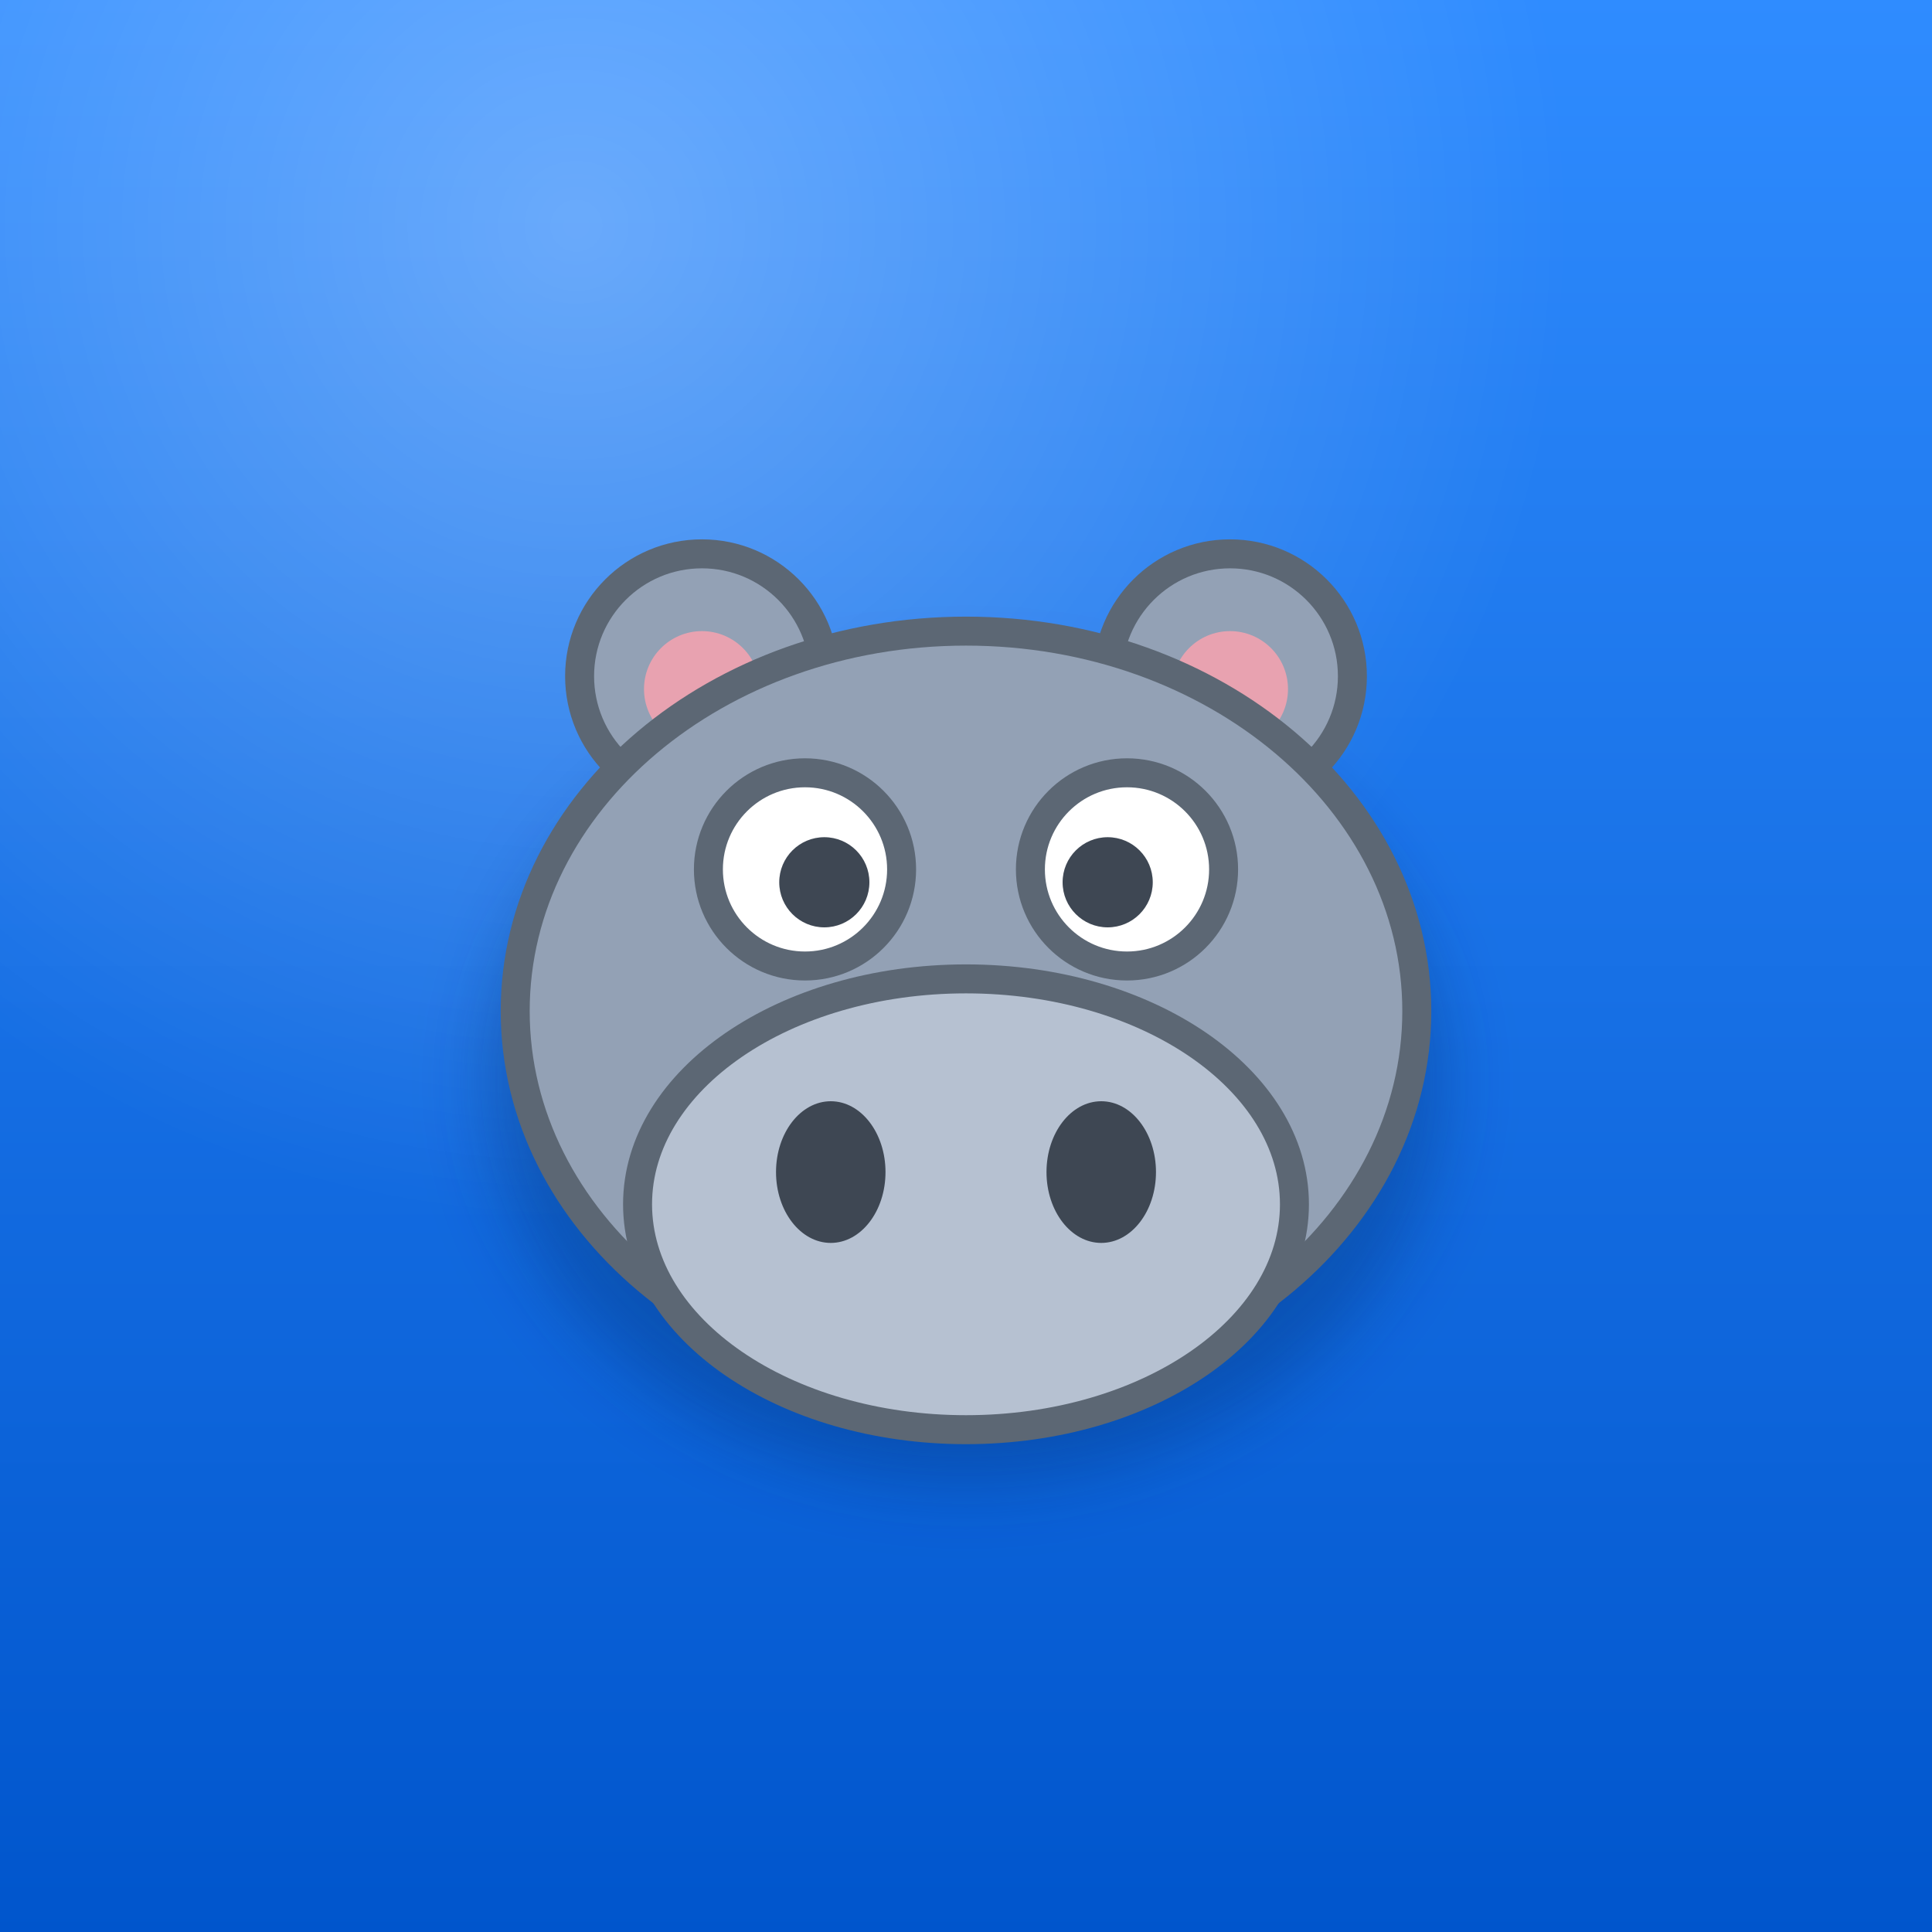
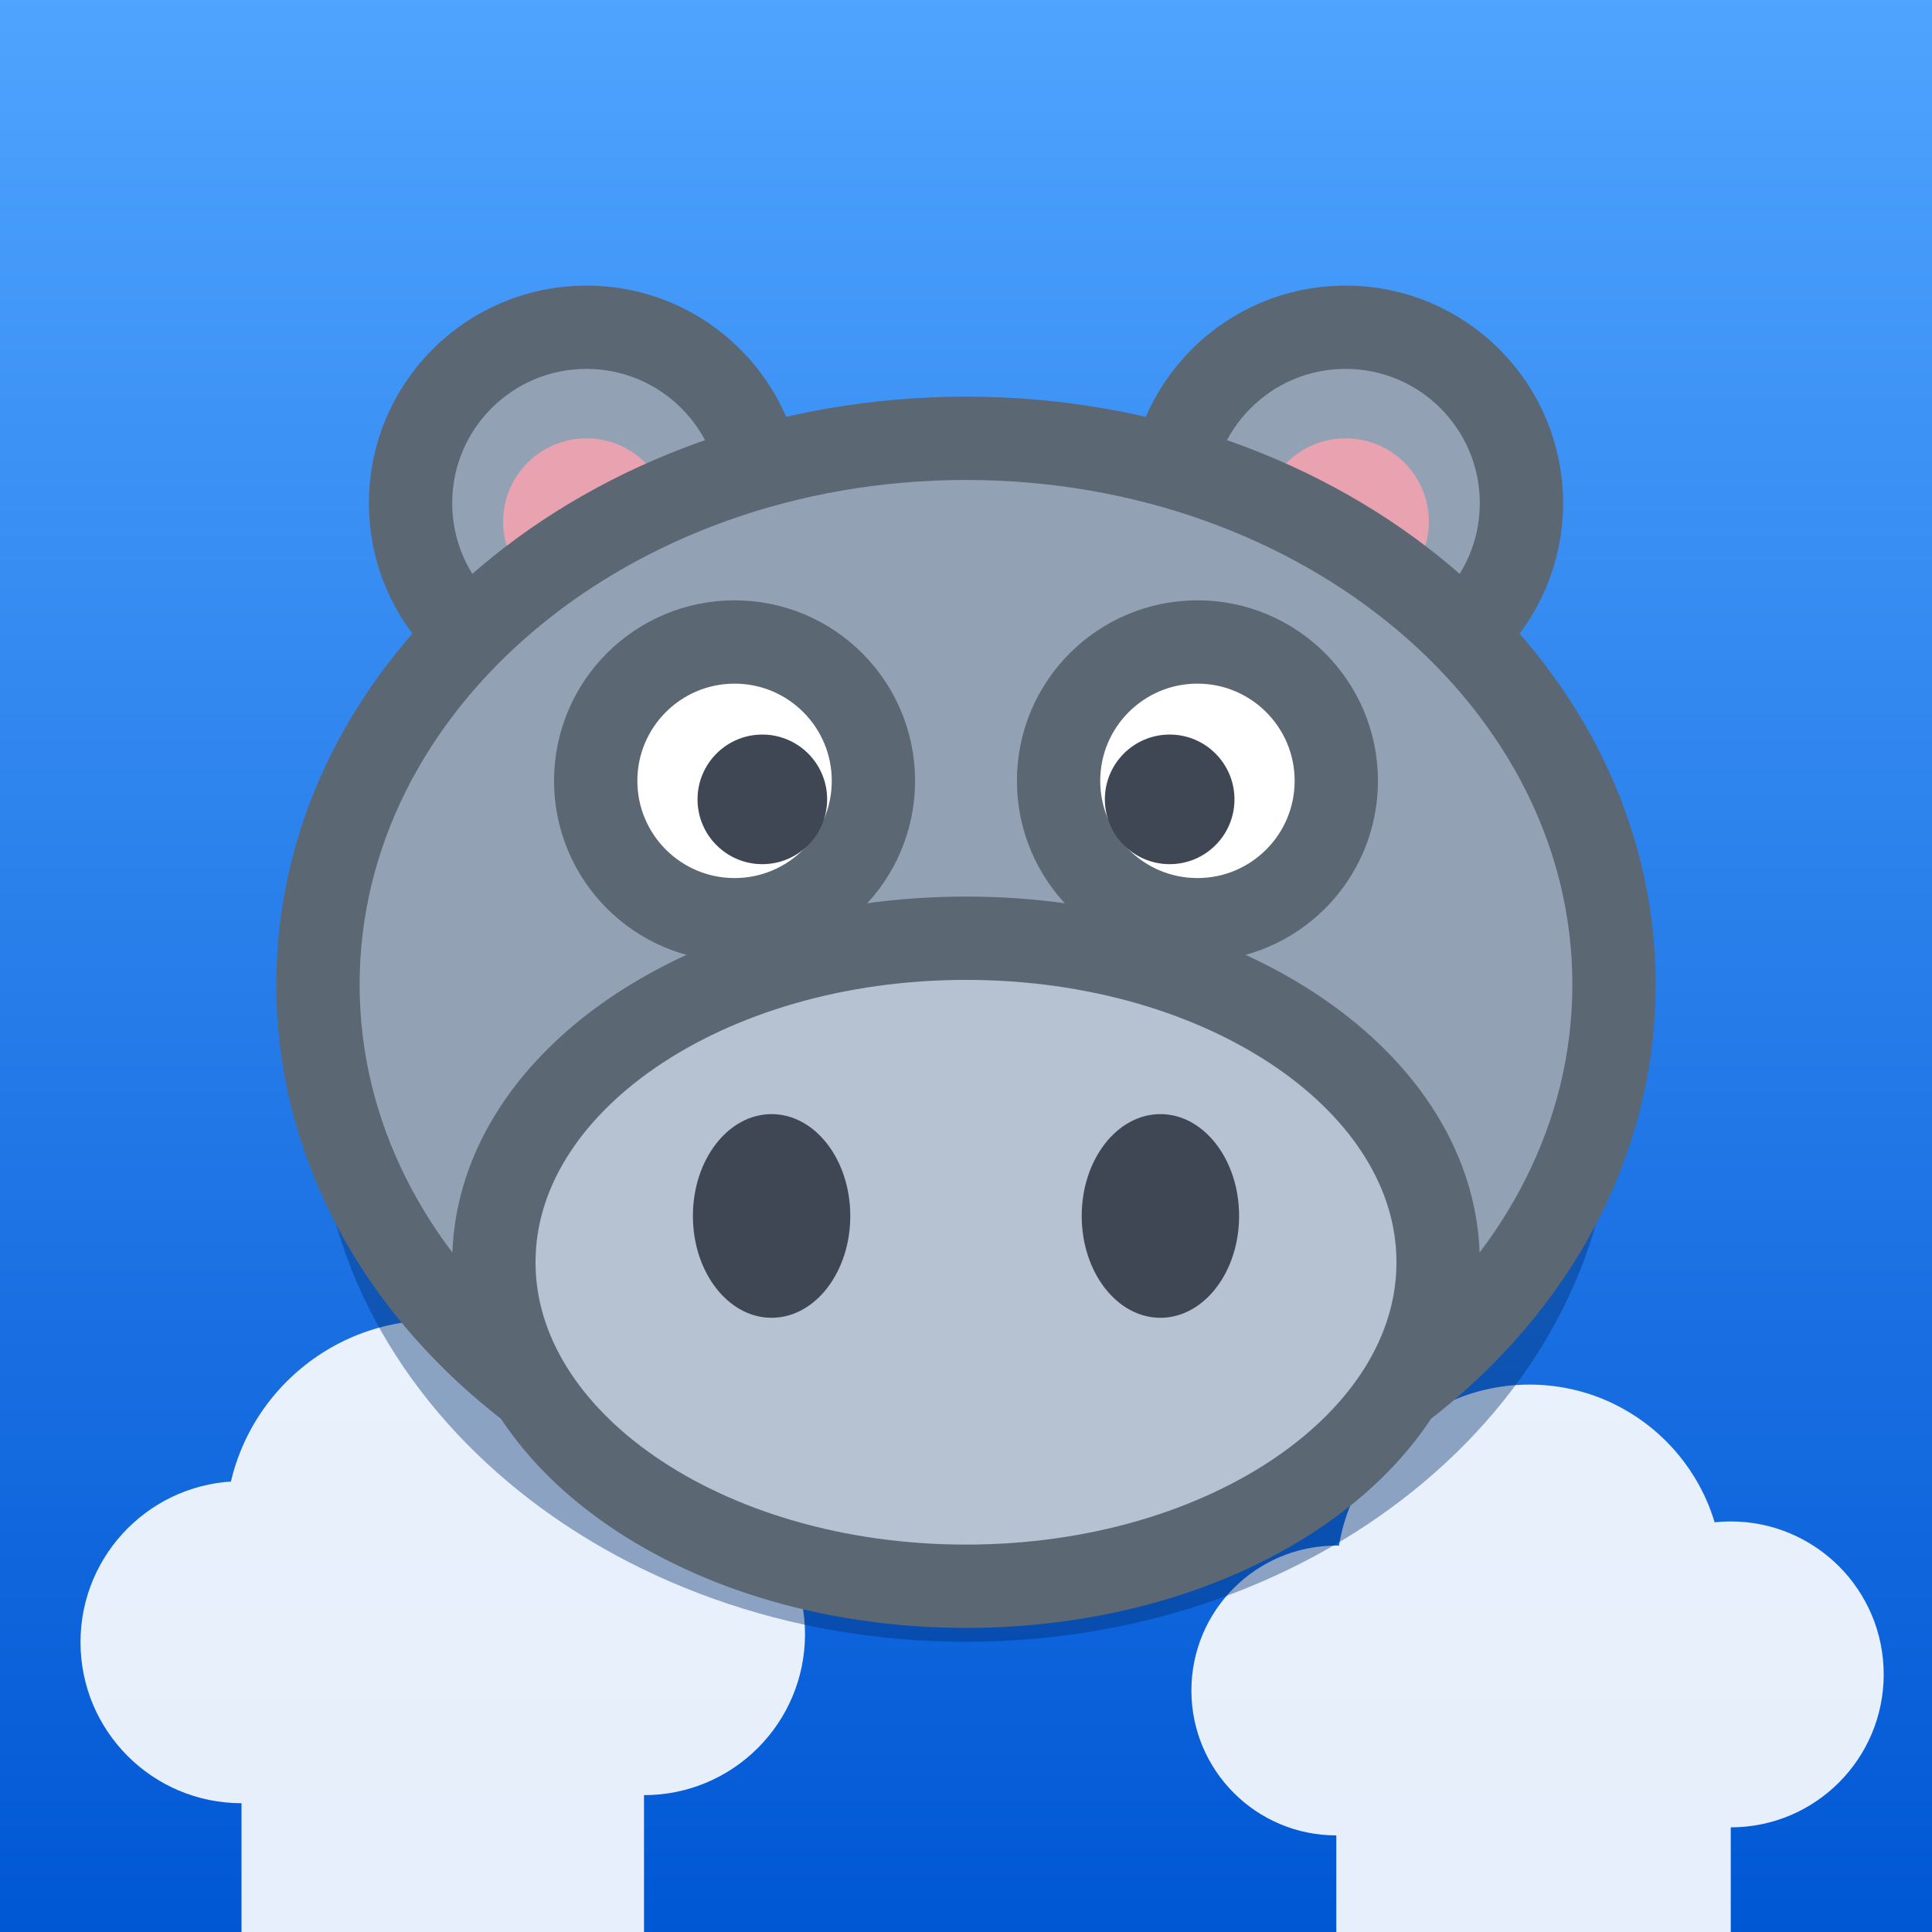
<svg xmlns="http://www.w3.org/2000/svg" viewBox="0 0 24 24" width="24" height="24">
  <defs>
-     <linearGradient id="tile" x1="0" y1="0" x2="0" y2="1">
-       <stop offset="0" stop-color="#2f8cff" />
-       <stop offset="1" stop-color="#0055cc" />
+     <linearGradient id="sky" x1="0" y1="0" x2="0" y2="1">
+       <stop offset="0" stop-color="#4fa4ff" />
+       <stop offset="1" stop-color="#0057d4" />
    </linearGradient>
-     <radialGradient id="sheen" cx="0.3" cy="0.12" r="0.85">
-       <stop offset="0" stop-color="#ffffff" stop-opacity="0.3" />
-       <stop offset="0.6" stop-color="#ffffff" stop-opacity="0" />
-     </radialGradient>
-     <filter id="soft" x="-30%" y="-30%" width="160%" height="160%">
-       <feGaussianBlur stdDeviation="0.55" />
-     </filter>
  </defs>
-   <rect width="24" height="24" fill="url(#tile)" />
-   <rect width="24" height="24" fill="url(#sheen)" />
-   <g transform="translate(12 12.4) scale(0.8) translate(-12 -12.4)">
-     <ellipse cx="12" cy="13.7" rx="7.4" ry="6.2" fill="#002a6b" opacity="0.35" filter="url(#soft)" />
-     <g stroke="#5c6774" stroke-width="0.45">
-       <circle cx="7.9" cy="7.4" r="1.9" fill="#93a1b5" />
-       <circle cx="16.1" cy="7.4" r="1.9" fill="#93a1b5" />
-       <circle cx="7.9" cy="7.6" r="0.9" fill="#e8a2b0" stroke="none" />
-       <circle cx="16.1" cy="7.6" r="0.9" fill="#e8a2b0" stroke="none" />
-       <ellipse cx="12" cy="12.6" rx="7" ry="5.9" fill="#93a1b5" />
-       <ellipse cx="12" cy="15.6" rx="5.1" ry="3.5" fill="#b6c1d1" />
-       <ellipse cx="9.9" cy="15.1" rx="0.85" ry="1.1" fill="#3e4753" stroke="none" />
-       <ellipse cx="14.1" cy="15.1" rx="0.85" ry="1.1" fill="#3e4753" stroke="none" />
-       <circle cx="9.5" cy="10.4" r="1.5" fill="#ffffff" />
-       <circle cx="14.5" cy="10.4" r="1.5" fill="#ffffff" />
-       <circle cx="9.8" cy="10.6" r="0.7" fill="#3e4753" stroke="none" />
-       <circle cx="14.2" cy="10.6" r="0.7" fill="#3e4753" stroke="none" />
-     </g>
+   <rect width="24" height="24" fill="url(#sky)" />
+   <g fill="#ffffff" opacity="0.9">
+     <circle cx="3" cy="20.4" r="2" />
+     <circle cx="5.4" cy="19" r="2.6" />
+     <circle cx="8" cy="20.3" r="2" />
+     <rect x="3" y="19.8" width="5" height="4.2" />
+     <circle cx="16.6" cy="21" r="1.8" />
+     <circle cx="19" cy="19.6" r="2.4" />
+     <circle cx="21.5" cy="20.8" r="1.9" />
+     <rect x="16.6" y="20.4" width="4.9" height="3.6" />
+   </g>
+   <g transform="translate(12 12) scale(1.15) translate(-12 -12.4)" stroke="#5c6774" stroke-width="0.9" stroke-linejoin="round">
+     <ellipse cx="12" cy="13.8" rx="7" ry="5.9" fill="#002d6e" opacity="0.4" stroke="none" />
+     <circle cx="7.9" cy="7.4" r="1.9" fill="#93a1b5" />
+     <circle cx="16.1" cy="7.4" r="1.9" fill="#93a1b5" />
+     <circle cx="7.9" cy="7.6" r="0.9" fill="#e8a2b0" stroke="none" />
+     <circle cx="16.1" cy="7.6" r="0.9" fill="#e8a2b0" stroke="none" />
+     <ellipse cx="12" cy="12.6" rx="7" ry="5.9" fill="#93a1b5" />
+     <ellipse cx="12" cy="15.6" rx="5.1" ry="3.5" fill="#b6c1d1" />
+     <ellipse cx="9.9" cy="15.1" rx="0.85" ry="1.1" fill="#3e4753" stroke="none" />
+     <ellipse cx="14.1" cy="15.1" rx="0.85" ry="1.1" fill="#3e4753" stroke="none" />
+     <circle cx="9.5" cy="10.4" r="1.5" fill="#ffffff" />
+     <circle cx="14.5" cy="10.4" r="1.5" fill="#ffffff" />
+     <circle cx="9.8" cy="10.6" r="0.7" fill="#3e4753" stroke="none" />
+     <circle cx="14.2" cy="10.6" r="0.7" fill="#3e4753" stroke="none" />
  </g>
</svg>
